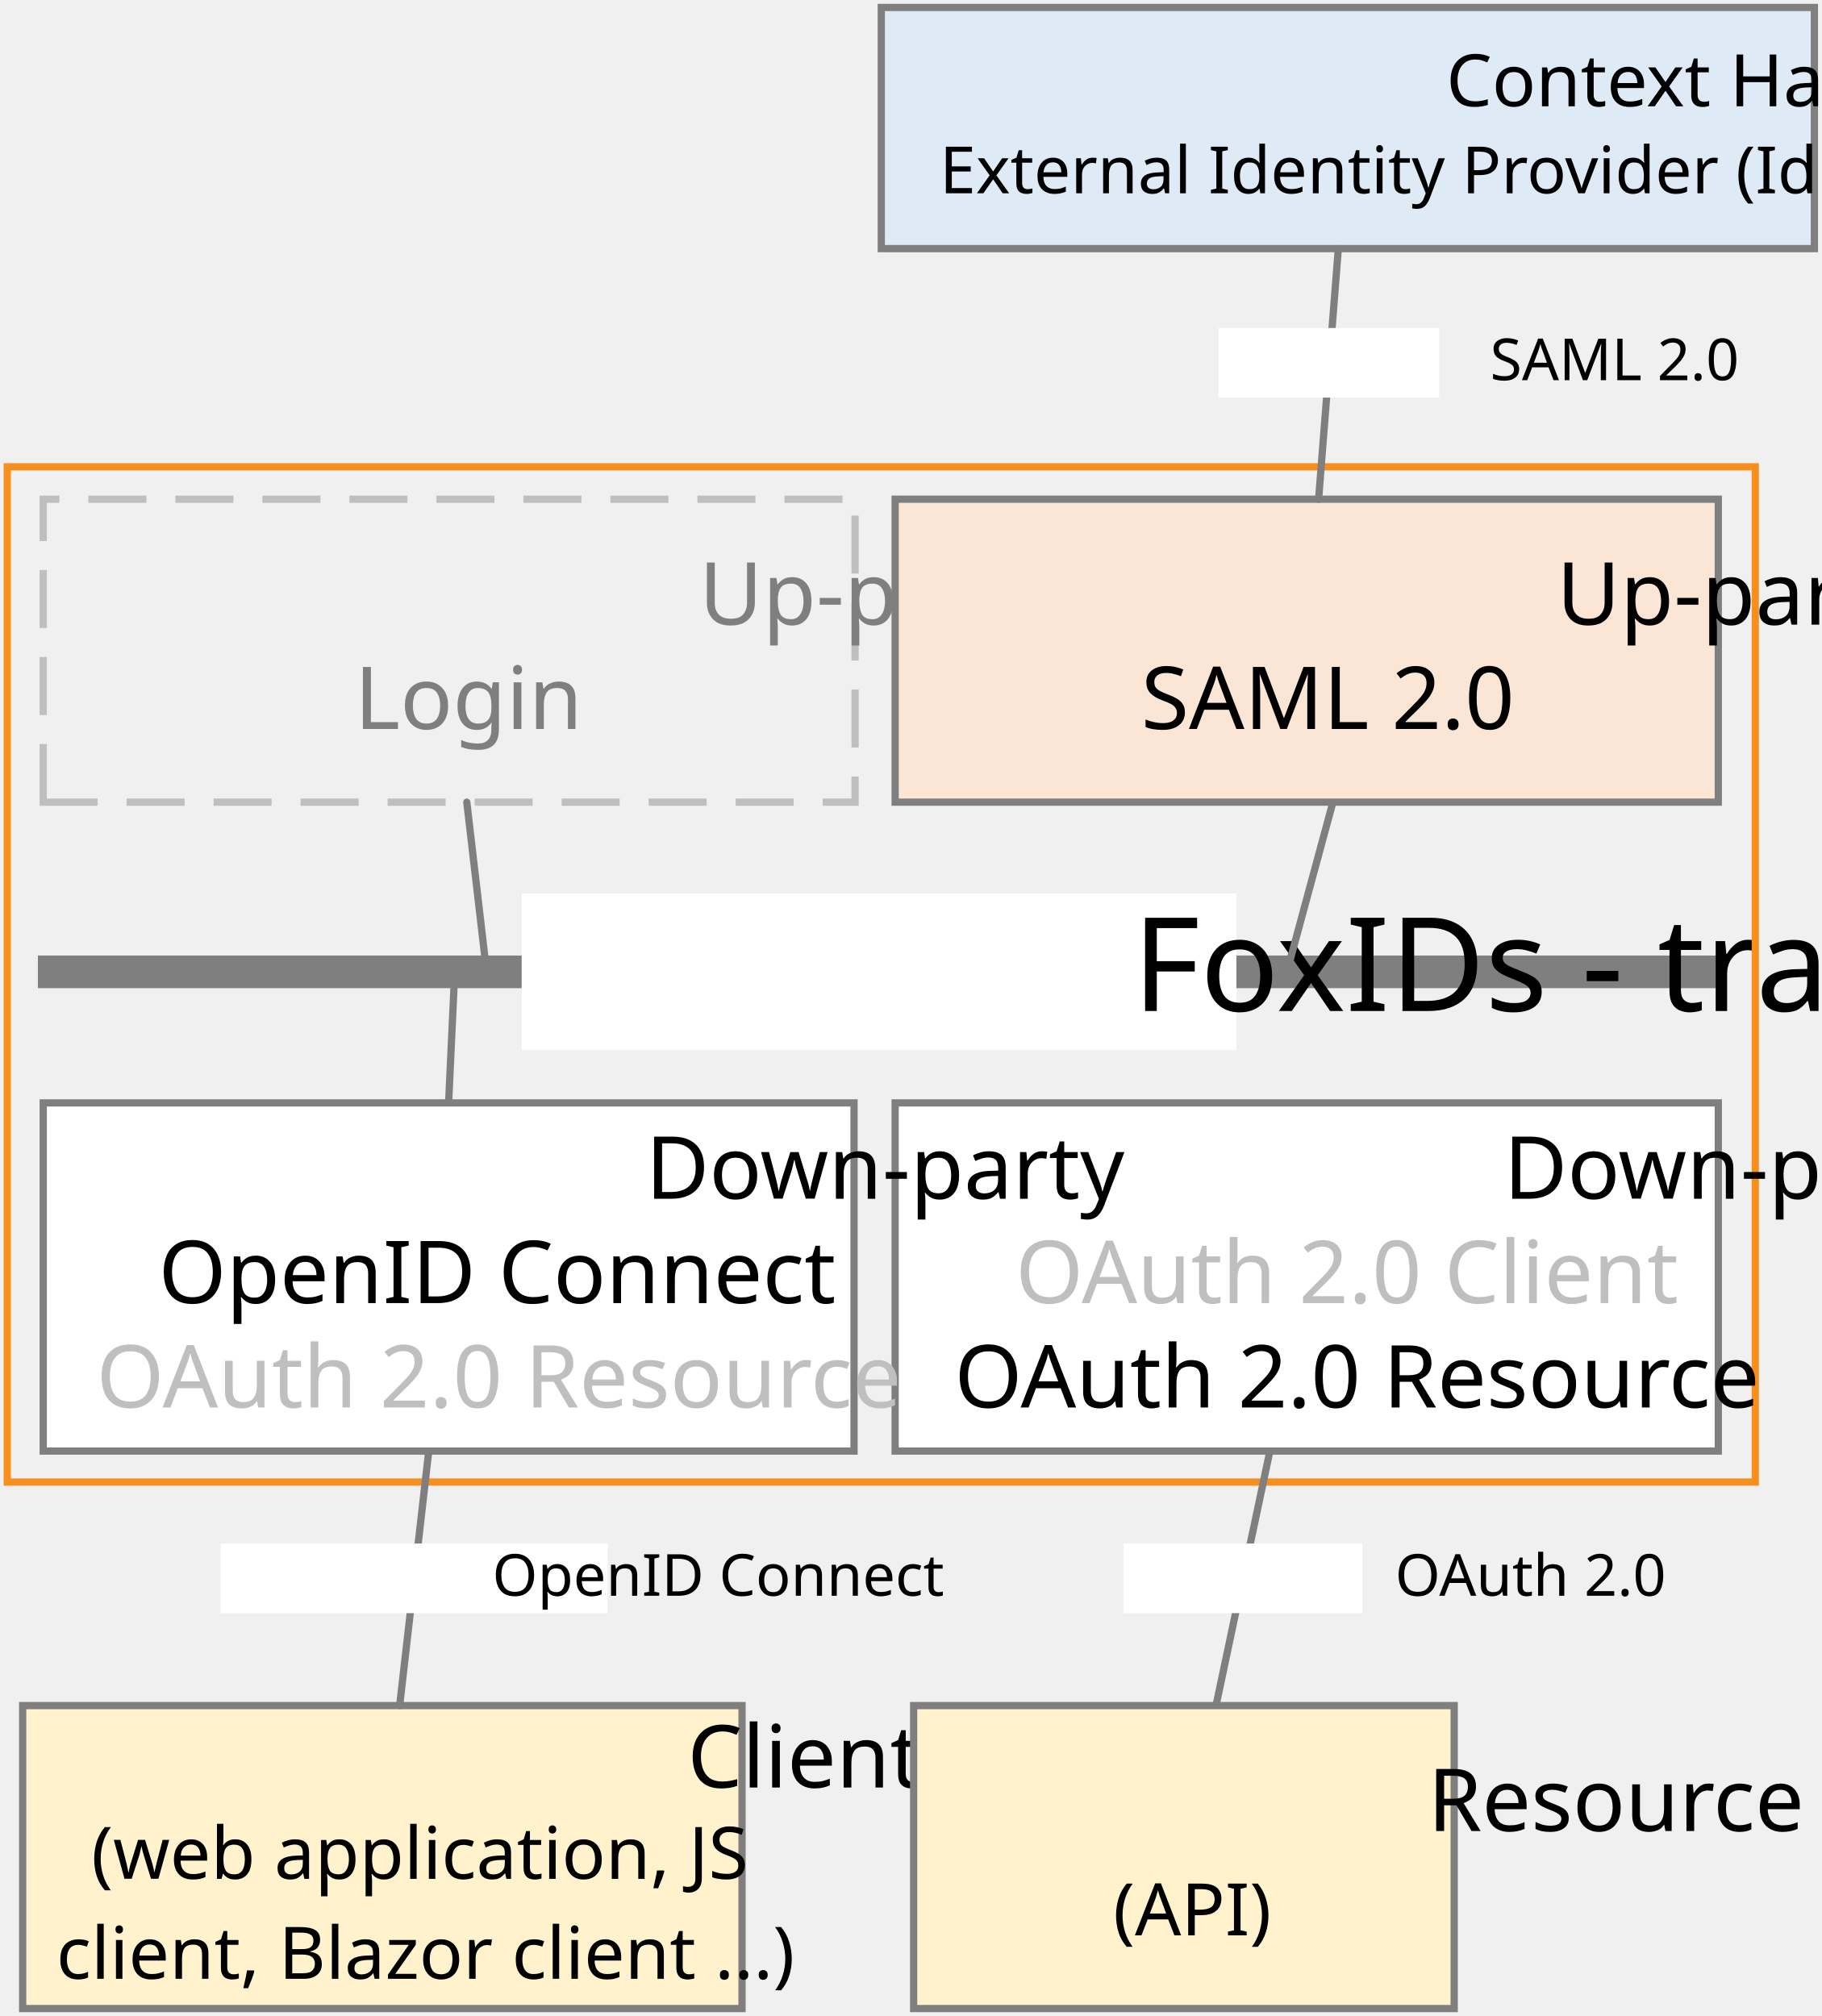
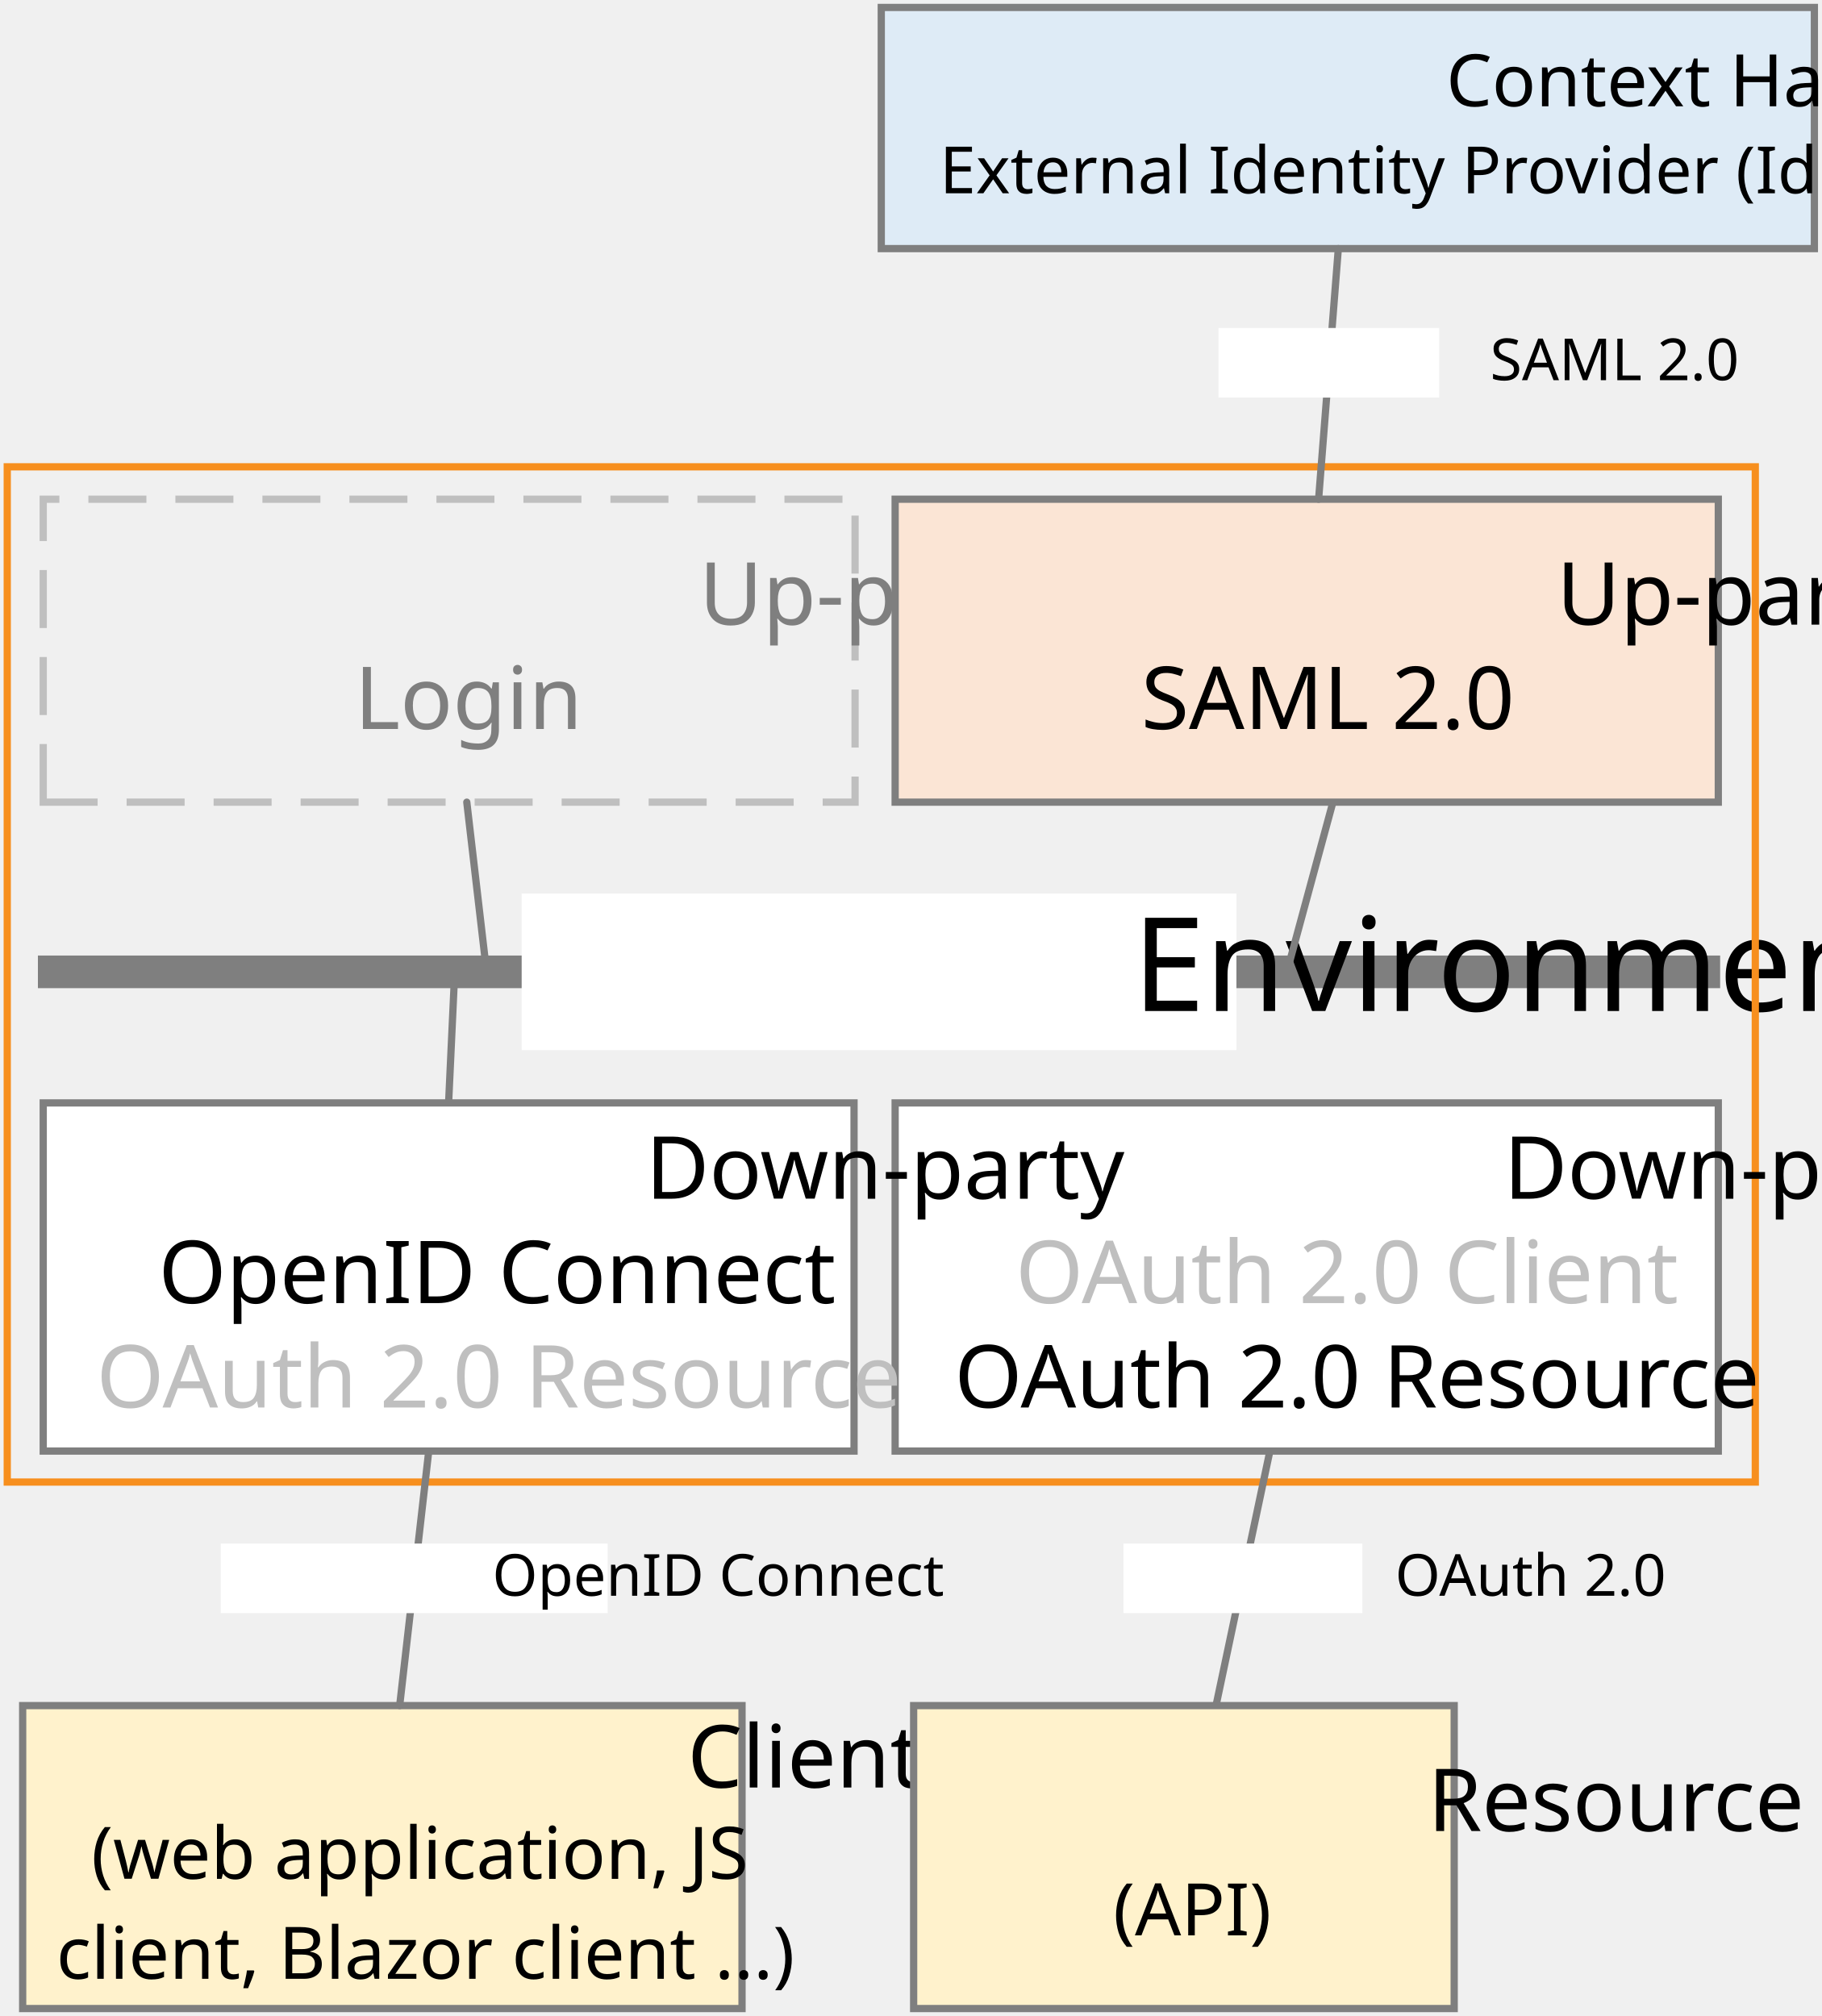
<svg xmlns="http://www.w3.org/2000/svg" xmlns:ns1="http://schemas.microsoft.com/visio/2003/SVGExtensions/" width="3.489in" height="3.862in" viewBox="0 0 251.236 278.04" xml:space="preserve" color-interpolation-filters="sRGB" class="st20">
  <ns1:documentProperties ns1:langID="1033" ns1:metric="true" ns1:viewMarkup="false" />
  <style type="text/css">
	
		.st1 {fill:#4672c4;stroke:#7f7f7f;stroke-width:0.25}
		.st2 {stroke:#7f7f7f;stroke-linecap:round;stroke-linejoin:round;stroke-width:1}
		.st3 {stroke:#7f7f7f;stroke-linecap:butt;stroke-width:4.5}
		.st4 {fill:#ffffff;stroke:none;stroke-linecap:butt;stroke-width:7.2}
		.st5 {fill:#000000;font-family:Calibri;font-size:1.5em}
		.st6 {fill:none;stroke:#f78f1e;stroke-width:1}
		.st7 {fill:#fff2cc;stroke:#7f7f7f;stroke-width:1}
		.st8 {fill:#000000;font-family:Calibri;font-size:1em}
		.st9 {font-size:0.833em}
		.st10 {fill:#000000;font-family:Calibri;font-size:0.667em}
		.st11 {fill:#ffffff;stroke:#7f7f7f;stroke-width:1}
		.st12 {fill:#bfbfbf;font-size:1em}
		.st13 {font-size:1em}
		.st14 {fill:none;stroke:#bfbfbf;stroke-dasharray:7,5;stroke-width:1}
		.st15 {fill:#7f7f7f;font-family:Calibri;font-size:1em}
		.st16 {fill:#fbe5d5;stroke:#7f7f7f;stroke-width:1}
		.st17 {fill:#deebf6;stroke:#7f7f7f;stroke-width:1}
		.st18 {fill:#000000;font-family:Calibri;font-size:0.833em}
		.st19 {font-size:0.9em}
		.st20 {fill:none;fill-rule:evenodd;font-size:12px;overflow:visible;stroke-linecap:square;stroke-miterlimit:3}
	
	</style>
  <g ns1:mID="0" ns1:index="1" ns1:groupContext="foregroundPage">
    <ns1:pageProperties ns1:drawingScale="0.0393701" ns1:pageScale="0.0393701" ns1:drawingUnits="24" ns1:shadowOffsetX="8.50394" ns1:shadowOffsetY="-8.50394" />
    <ns1:layer ns1:name="Connector" ns1:index="0" />
    <g id="shape95-1" ns1:mID="95" ns1:groupContext="shape" transform="translate(198.504,-142.6) scale(-1,1)">
      <ns1:userDefs>
        <ns1:ud ns1:nameU="visVersion" ns1:val="VT0(15):26" />
      </ns1:userDefs>
      <rect x="0" y="275.488" width="42.094" height="2.551" class="st1" />
    </g>
    <g id="shape96-3" ns1:mID="96" ns1:groupContext="shape" ns1:layerMember="0" transform="translate(58.5883,-167.414)">
      <path d="M5.79 278.04 L8.38 300.25" class="st2" />
    </g>
    <g id="shape97-6" ns1:mID="97" ns1:groupContext="shape" transform="translate(46.0709,-142.65)">
      <ns1:userDefs>
        <ns1:ud ns1:nameU="visVersion" ns1:val="VT0(15):26" />
      </ns1:userDefs>
      <rect x="0" y="275.488" width="42.094" height="2.551" class="st1" />
    </g>
    <g id="shape98-8" ns1:mID="98" ns1:groupContext="shape" ns1:layerMember="0" transform="translate(5.22873,-136.917)">
      <ns1:textBlock ns1:margins="rect(4,4,4,4)" ns1:tabSpace="42.5197" />
      <ns1:textRect cx="116.007" cy="270.953" width="108.4" height="29.604" />
      <path d="M0 270.95 L232.01 270.95" class="st3" />
      <rect ns1:rectContext="textBkgnd" x="66.718" y="260.153" width="98.578" height="21.6" class="st4" />
      <text x="66.72" y="276.35" class="st5" ns1:langID="1033">
        <ns1:paragraph ns1:horizAlign="1" />
-         <ns1:tabList />FoxIDs - track</text>
+         <ns1:tabList />Environment</text>
    </g>
    <g id="shape99-13" ns1:mID="99" ns1:groupContext="shape" transform="translate(1,-73.6268)">
      <ns1:userDefs>
        <ns1:ud ns1:nameU="visVersion" ns1:val="VT0(15):26" />
      </ns1:userDefs>
      <rect x="0" y="137.995" width="241.087" height="140.044" class="st6" />
    </g>
    <g id="shape100-15" ns1:mID="100" ns1:groupContext="shape" transform="translate(3.12598,-1)">
      <ns1:userDefs>
        <ns1:ud ns1:nameU="visVersion" ns1:val="VT0(15):26" />
      </ns1:userDefs>
      <ns1:textBlock ns1:margins="rect(4,4,4,4)" ns1:tabSpace="42.5197" />
      <ns1:textRect cx="49.606" cy="257.145" width="99.22" height="41.789" />
      <rect x="0" y="236.25" width="99.213" height="41.789" class="st7" />
      <text x="35.51" y="247.55" class="st8" ns1:langID="1033">
        <ns1:paragraph ns1:horizAlign="1" />
        <ns1:tabList />Client <ns1:newlineChar />
        <tspan x="9.46" dy="1.26em" class="st9">(web application, JS </tspan>
        <tspan x="4.65" dy="1.38em" class="st9">client, Blazor client ...)</tspan>
      </text>
    </g>
    <g id="shape101-20" ns1:mID="101" ns1:groupContext="shape" ns1:layerMember="0" transform="translate(64.2116,-77.9007)">
      <ns1:textBlock ns1:margins="rect(4,4,4,4)" ns1:tabSpace="42.5197" />
      <ns1:textRect cx="-7.087" cy="295.595" width="63.18" height="17.604" />
      <path d="M-5.08 278.04 L-9.09 313.15" class="st2" />
      <rect ns1:rectContext="textBkgnd" x="-33.768" y="290.796" width="53.363" height="9.6" class="st4" />
      <text x="-33.77" y="298" class="st10" ns1:langID="1033">
        <ns1:paragraph ns1:horizAlign="1" />
        <ns1:tabList />OpenID Connect</text>
    </g>
    <g id="shape102-25" ns1:mID="102" ns1:groupContext="shape" ns1:layerMember="0" transform="translate(178.509,-77.9007)">
      <ns1:textBlock ns1:margins="rect(4,4,4,4)" ns1:tabSpace="42.5197" />
      <ns1:textRect cx="-7.087" cy="295.595" width="42.77" height="17.604" />
      <path d="M-3.37 278.04 L-10.8 313.15" class="st2" />
      <rect ns1:rectContext="textBkgnd" x="-23.561" y="290.796" width="32.949" height="9.6" class="st4" />
      <text x="-23.56" y="298" class="st10" ns1:langID="1033">
        <ns1:paragraph ns1:horizAlign="1" />
        <ns1:tabList />OAuth 2.0</text>
    </g>
    <g id="shape103-30" ns1:mID="103" ns1:groupContext="shape" transform="translate(126.008,-1)">
      <ns1:userDefs>
        <ns1:ud ns1:nameU="visVersion" ns1:val="VT0(15):26" />
      </ns1:userDefs>
      <ns1:textBlock ns1:margins="rect(4,4,4,4)" ns1:tabSpace="42.5197" />
      <ns1:textRect cx="37.276" cy="257.145" width="74.56" height="41.789" />
      <rect x="0" y="236.25" width="74.551" height="41.789" class="st7" />
      <text x="14.75" y="253.55" class="st8" ns1:langID="1033">
        <ns1:paragraph ns1:horizAlign="1" />
        <ns1:tabList />Resource <ns1:newlineChar />
        <tspan x="27.51" dy="1.44em" class="st9">(API)</tspan>
      </text>
    </g>
    <g id="shape104-34" ns1:mID="104" ns1:groupContext="shape" transform="translate(123.457,-77.9007)">
      <ns1:userDefs>
        <ns1:ud ns1:nameU="visVersion" ns1:val="VT0(15):26" />
      </ns1:userDefs>
      <ns1:textBlock ns1:margins="rect(4,4,4,4)" ns1:tabSpace="42.5197" />
      <ns1:textRect cx="56.764" cy="254.027" width="113.53" height="48.025" />
      <rect x="0" y="230.014" width="113.528" height="48.025" class="st11" />
      <text x="27.79" y="243.23" class="st8" ns1:langID="1033">
        <ns1:paragraph ns1:horizAlign="1" />
        <ns1:tabList />Down-party <ns1:newlineChar />
        <tspan x="16.59" dy="1.2em" class="st12">OAuth 2.0 Client<ns1:newlineChar />
        </tspan>
        <tspan x="8.17" dy="1.2em" class="st13">OAuth 2.0 Resource</tspan>
      </text>
    </g>
    <g id="shape105-39" ns1:mID="105" ns1:groupContext="shape" ns1:layerMember="0" transform="translate(69.3504,-142.65)">
      <path d="M-6.7 278.04 L-7.48 294.76" class="st2" />
    </g>
    <g id="shape106-42" ns1:mID="106" ns1:groupContext="shape" transform="translate(5.96063,-77.9007)">
      <ns1:userDefs>
        <ns1:ud ns1:nameU="visVersion" ns1:val="VT0(15):26" />
      </ns1:userDefs>
      <ns1:textBlock ns1:margins="rect(4,4,4,4)" ns1:tabSpace="42.5197" />
      <ns1:textRect cx="55.913" cy="254.027" width="111.83" height="48.025" />
      <rect x="0" y="230.014" width="111.827" height="48.025" class="st11" />
      <text x="26.94" y="243.23" class="st8" ns1:langID="1033">
        <ns1:paragraph ns1:horizAlign="1" />
        <ns1:tabList />Down-party <ns1:newlineChar />
        <tspan x="15.89" dy="1.2em" class="st13">OpenID Connect<ns1:newlineChar />
        </tspan>
        <tspan x="7.32" dy="1.2em" class="st12">OAuth 2.0 Resource</tspan>
      </text>
    </g>
    <g id="shape107-47" ns1:mID="107" ns1:groupContext="shape" transform="translate(5.96064,-167.414)">
      <ns1:userDefs>
        <ns1:ud ns1:nameU="visVersion" ns1:val="VT0(15):26" />
      </ns1:userDefs>
      <ns1:textBlock ns1:margins="rect(4,4,4,4)" ns1:tabSpace="42.5197" />
      <ns1:textRect cx="55.984" cy="257.145" width="111.97" height="41.789" />
      <path d="M0 278.04 L111.97 278.04 L111.97 236.25 L0 236.25 L0 278.04 Z" class="st14" />
      <text x="34.3" y="253.55" class="st15" ns1:langID="1033">
        <ns1:paragraph ns1:horizAlign="1" />
        <ns1:tabList />Up-party <ns1:newlineChar />
        <tspan x="42.94" dy="1.2em" class="st13">Login</tspan>
      </text>
    </g>
    <g id="shape108-51" ns1:mID="108" ns1:groupContext="shape" ns1:layerMember="0" transform="translate(187.898,-167.363)">
      <path d="M-4.08 278.04 L-10.1 300.25" class="st2" />
    </g>
    <g id="shape109-54" ns1:mID="109" ns1:groupContext="shape" transform="translate(123.457,-167.414)">
      <ns1:userDefs>
        <ns1:ud ns1:nameU="visVersion" ns1:val="VT0(15):26" />
      </ns1:userDefs>
      <ns1:textBlock ns1:margins="rect(4,4,4,4)" ns1:tabSpace="42.5197" />
      <ns1:textRect cx="56.764" cy="257.145" width="113.53" height="41.789" />
      <rect x="0" y="236.25" width="113.528" height="41.789" class="st16" />
      <text x="35.08" y="253.55" class="st8" ns1:langID="1033">
        <ns1:paragraph ns1:horizAlign="1" />
        <ns1:tabList />Up-party <ns1:newlineChar />
        <ns1:paragraph ns1:horizAlign="1" />
        <tspan x="33.93" dy="1.2em" class="st13" ns1:langID="2057">SAML 2.0</tspan>
      </text>
    </g>
    <g id="shape111-58" ns1:mID="111" ns1:groupContext="shape" transform="translate(121.543,-243.773)">
      <ns1:userDefs>
        <ns1:ud ns1:nameU="visVersion" ns1:val="VT0(15):26" />
      </ns1:userDefs>
      <ns1:textBlock ns1:margins="rect(4,4,4,4)" ns1:tabSpace="42.5197" />
      <ns1:textRect cx="64.347" cy="261.406" width="128.7" height="33.266" />
      <rect x="0" y="244.773" width="128.693" height="33.266" class="st17" />
      <text x="31.14" y="258.41" class="st18" ns1:langID="2057">
        <ns1:paragraph ns1:horizAlign="1" />
        <ns1:tabList />Context Handler<ns1:newlineChar />
        <tspan x="8.04" dy="1.333em" class="st19" ns1:langID="1033">External Identity Provider (IdP)</tspan>
      </text>
    </g>
    <g id="shape112-62" ns1:mID="112" ns1:groupContext="shape" ns1:layerMember="0" transform="translate(190.309,-243.773)">
      <ns1:textBlock ns1:margins="rect(4,4,4,4)" ns1:tabSpace="42.5197" />
      <ns1:textRect cx="-7.037" cy="293.789" width="40.26" height="17.604" />
      <path d="M-5.73 278.04 L-8.45 312.61" class="st2" />
      <rect ns1:rectContext="textBkgnd" x="-22.26" y="288.989" width="30.445" height="9.6" class="st4" />
      <text x="-22.26" y="296.19" class="st10" ns1:langID="1033">
        <ns1:paragraph ns1:horizAlign="1" />
        <ns1:tabList />SAML 2.0</text>
    </g>
  </g>
</svg>
